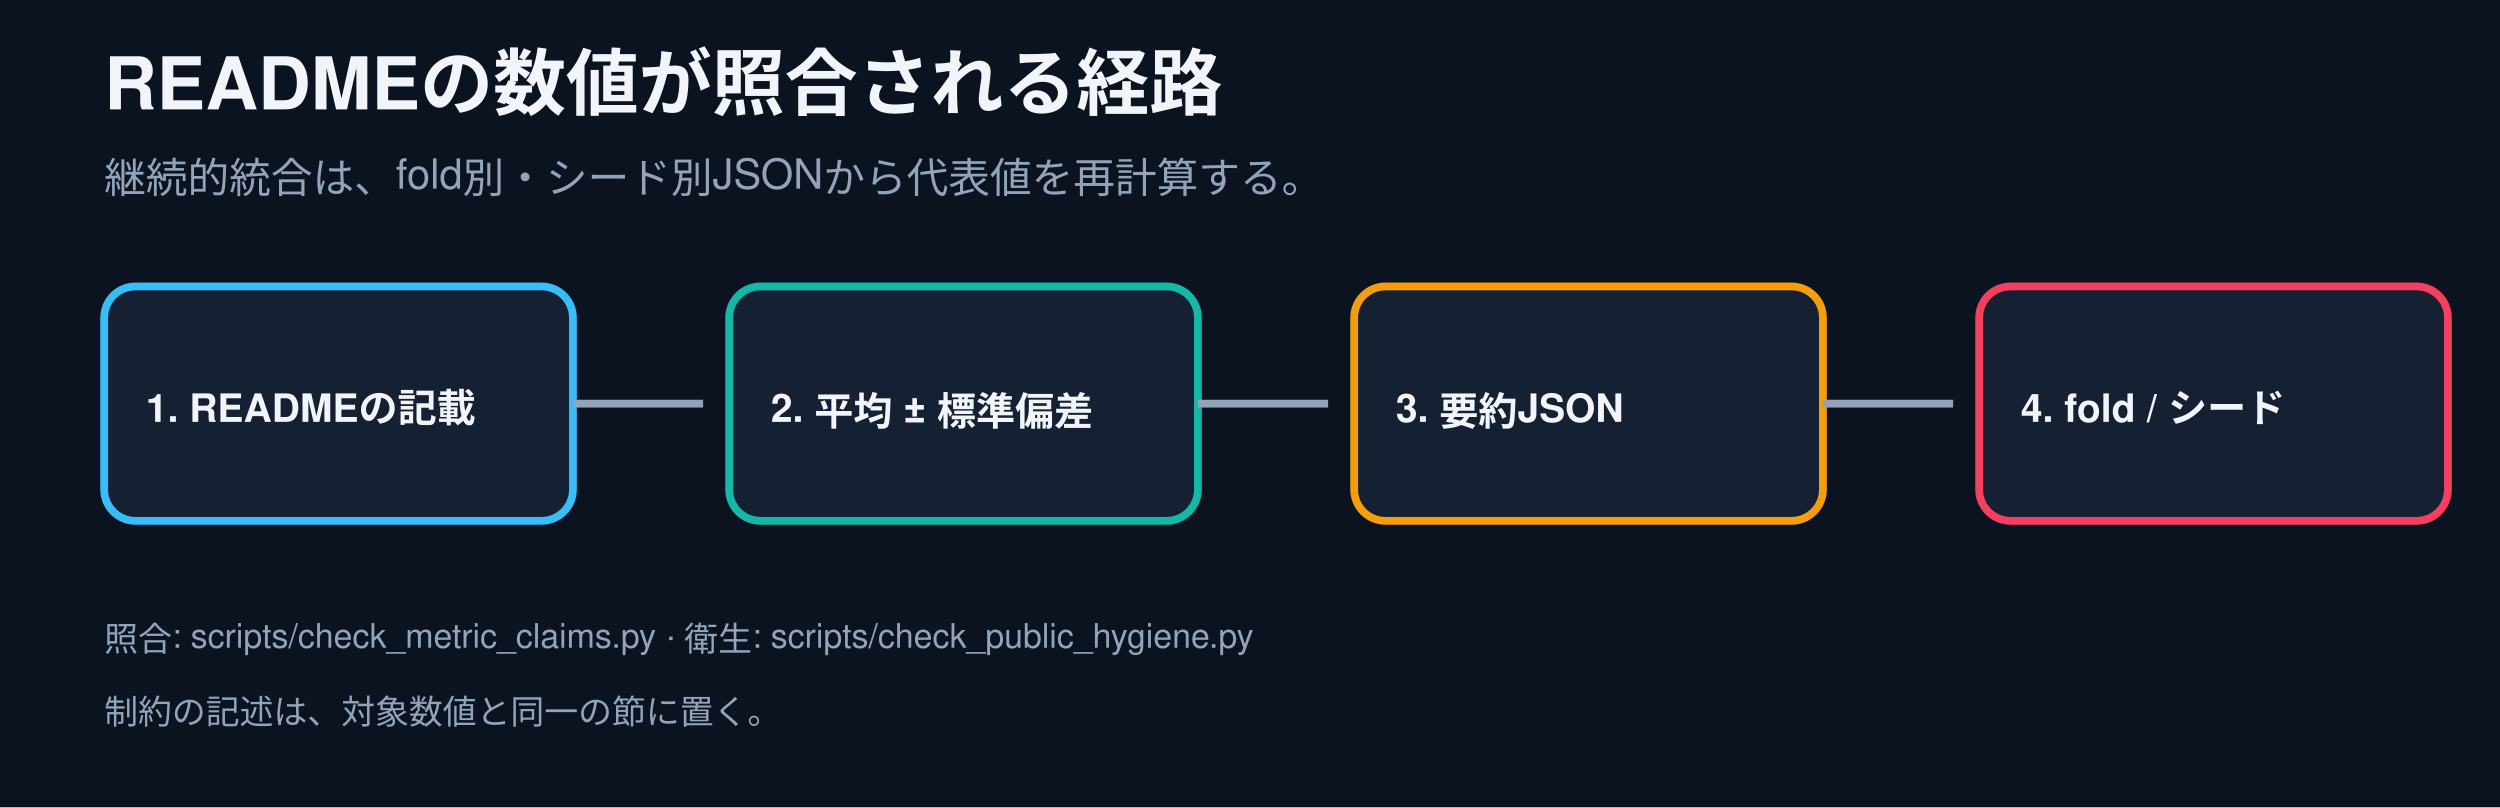
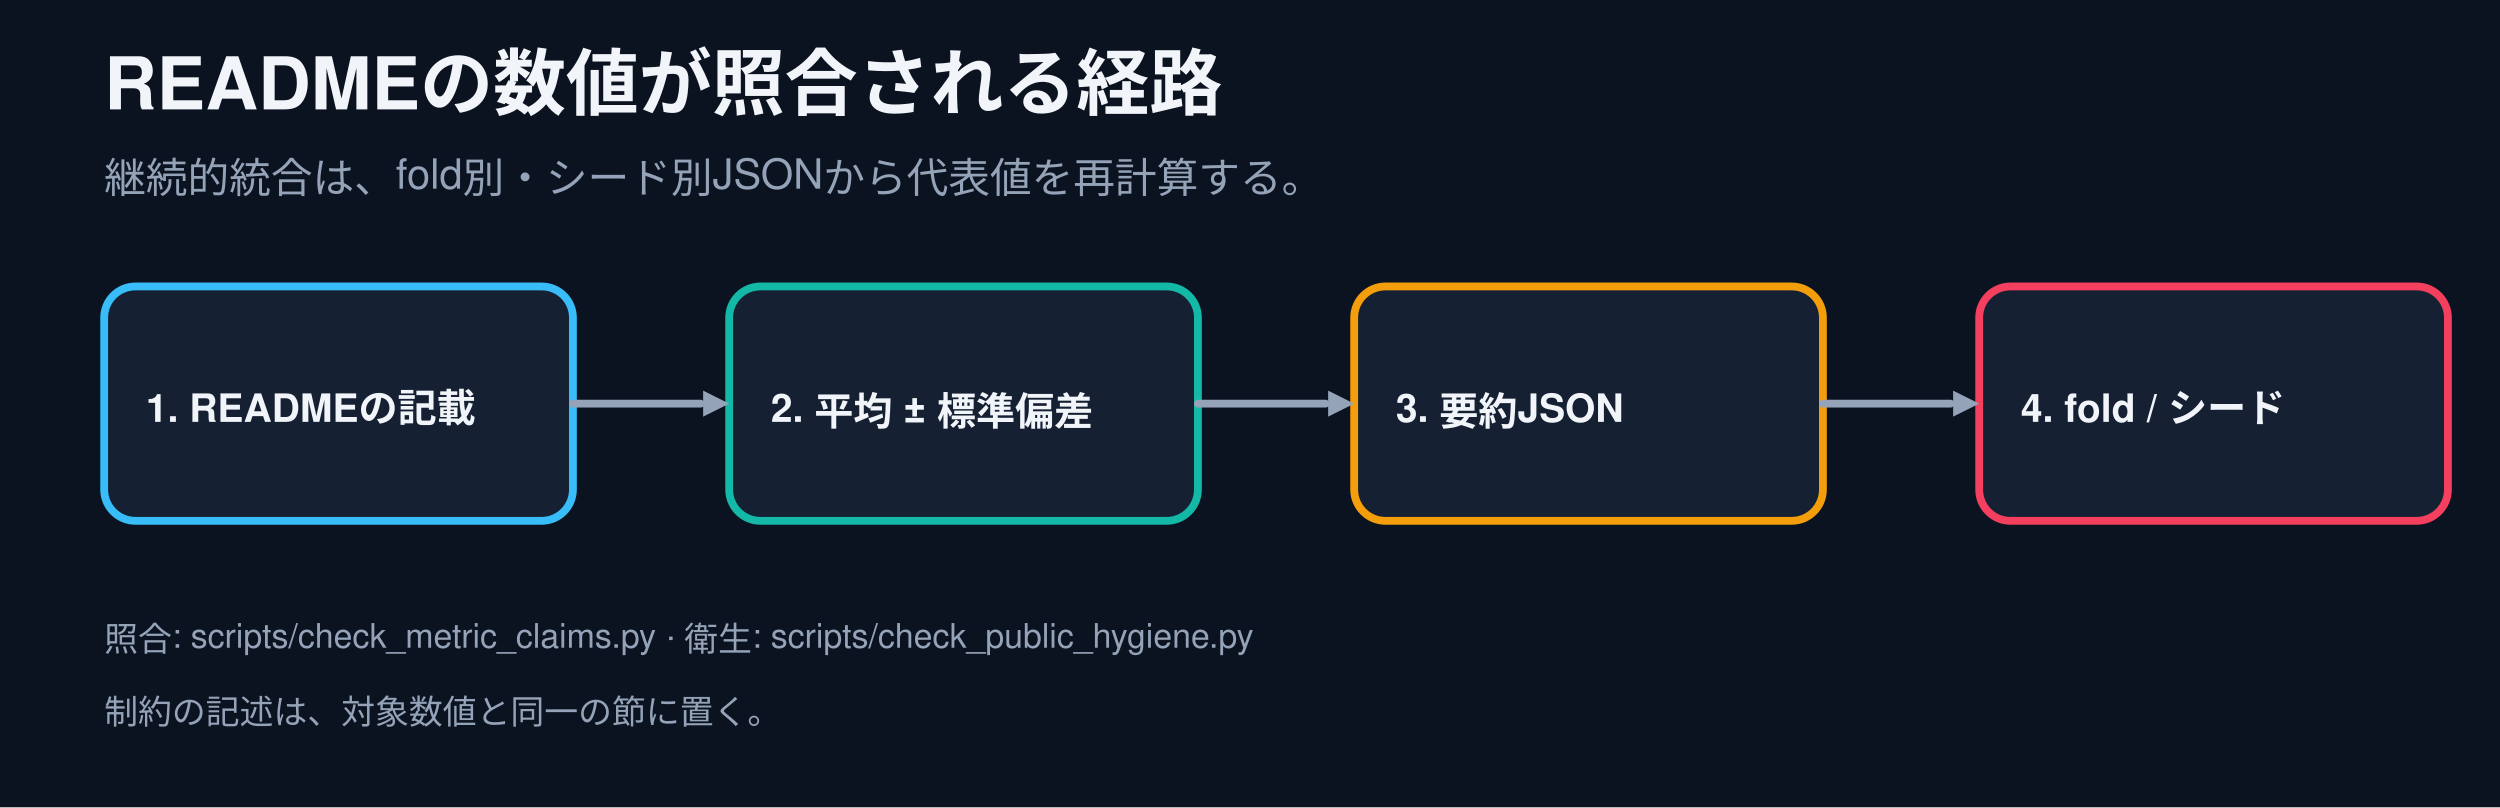
<svg xmlns="http://www.w3.org/2000/svg" viewBox="0 0 960 310" width="100%" preserveAspectRatio="xMidYMid meet" role="img" aria-labelledby="title desc">
  <rect width="960" height="310" fill="#0B1220" />
  <g font-family="Helvetica, Arial, sans-serif">
    <text x="40" y="42" fill="#F1F5F9" font-size="28" font-weight="700">READMEの数値が照合される経路</text>
    <text x="40" y="74" fill="#94A3B8" font-size="16">継続的統合は、fold別・シード別JSONから代表値を再計算する。</text>
    <rect x="40" y="110" rx="12" width="180" height="90" fill="#152033" stroke="#38BDF8" stroke-width="3" />
    <text x="56" y="162" fill="#F1F5F9" font-size="15" font-weight="700">1. READMEの記載</text>
    <rect x="280" y="110" rx="12" width="180" height="90" fill="#152033" stroke="#14B8A6" stroke-width="3" />
    <text x="296" y="162" fill="#F1F5F9" font-size="15" font-weight="700">2. 平均 ± 標準偏差</text>
    <rect x="520" y="110" rx="12" width="180" height="90" fill="#152033" stroke="#F59E0B" stroke-width="3" />
    <text x="536" y="162" fill="#F1F5F9" font-size="15" font-weight="700">3. 要約JSON</text>
    <rect x="760" y="110" rx="12" width="180" height="90" fill="#152033" stroke="#F43F5E" stroke-width="3" />
    <text x="776" y="162" fill="#F1F5F9" font-size="15" font-weight="700">4. fold / シード</text>
-     <path d="M220 155 H270" stroke="#94A3B8" stroke-width="3" />
-     <path d="M460 155 H510" stroke="#94A3B8" stroke-width="3" />
-     <path d="M700 155 H750" stroke="#94A3B8" stroke-width="3" />
+     <line x1="220.0" y1="155.0" x2="269.0" y2="155.0" stroke="#94A3B8" stroke-width="3" stroke-linecap="round" />
+     <polygon points="280.0,155.0 270.0,160.0 270.0,150.0" fill="#94A3B8" />
+     <line x1="460.0" y1="155.0" x2="509.0" y2="155.0" stroke="#94A3B8" stroke-width="3" stroke-linecap="round" />
+     <polygon points="520.0,155.0 510.0,160.0 510.0,150.0" fill="#94A3B8" />
+     <line x1="700.0" y1="155.0" x2="749.0" y2="155.0" stroke="#94A3B8" stroke-width="3" stroke-linecap="round" />
+     <polygon points="760.0,155.0 750.0,160.0 750.0,150.0" fill="#94A3B8" />
    <text x="40" y="250" fill="#94A3B8" font-size="13">照合: scripts/check_metric_claims.py · 衛生: scripts/check_public_hygiene.py</text>
    <text x="40" y="278" fill="#94A3B8" font-size="13">制約の記述は、対象数値と同一の節に置く。</text>
  </g>
</svg>
